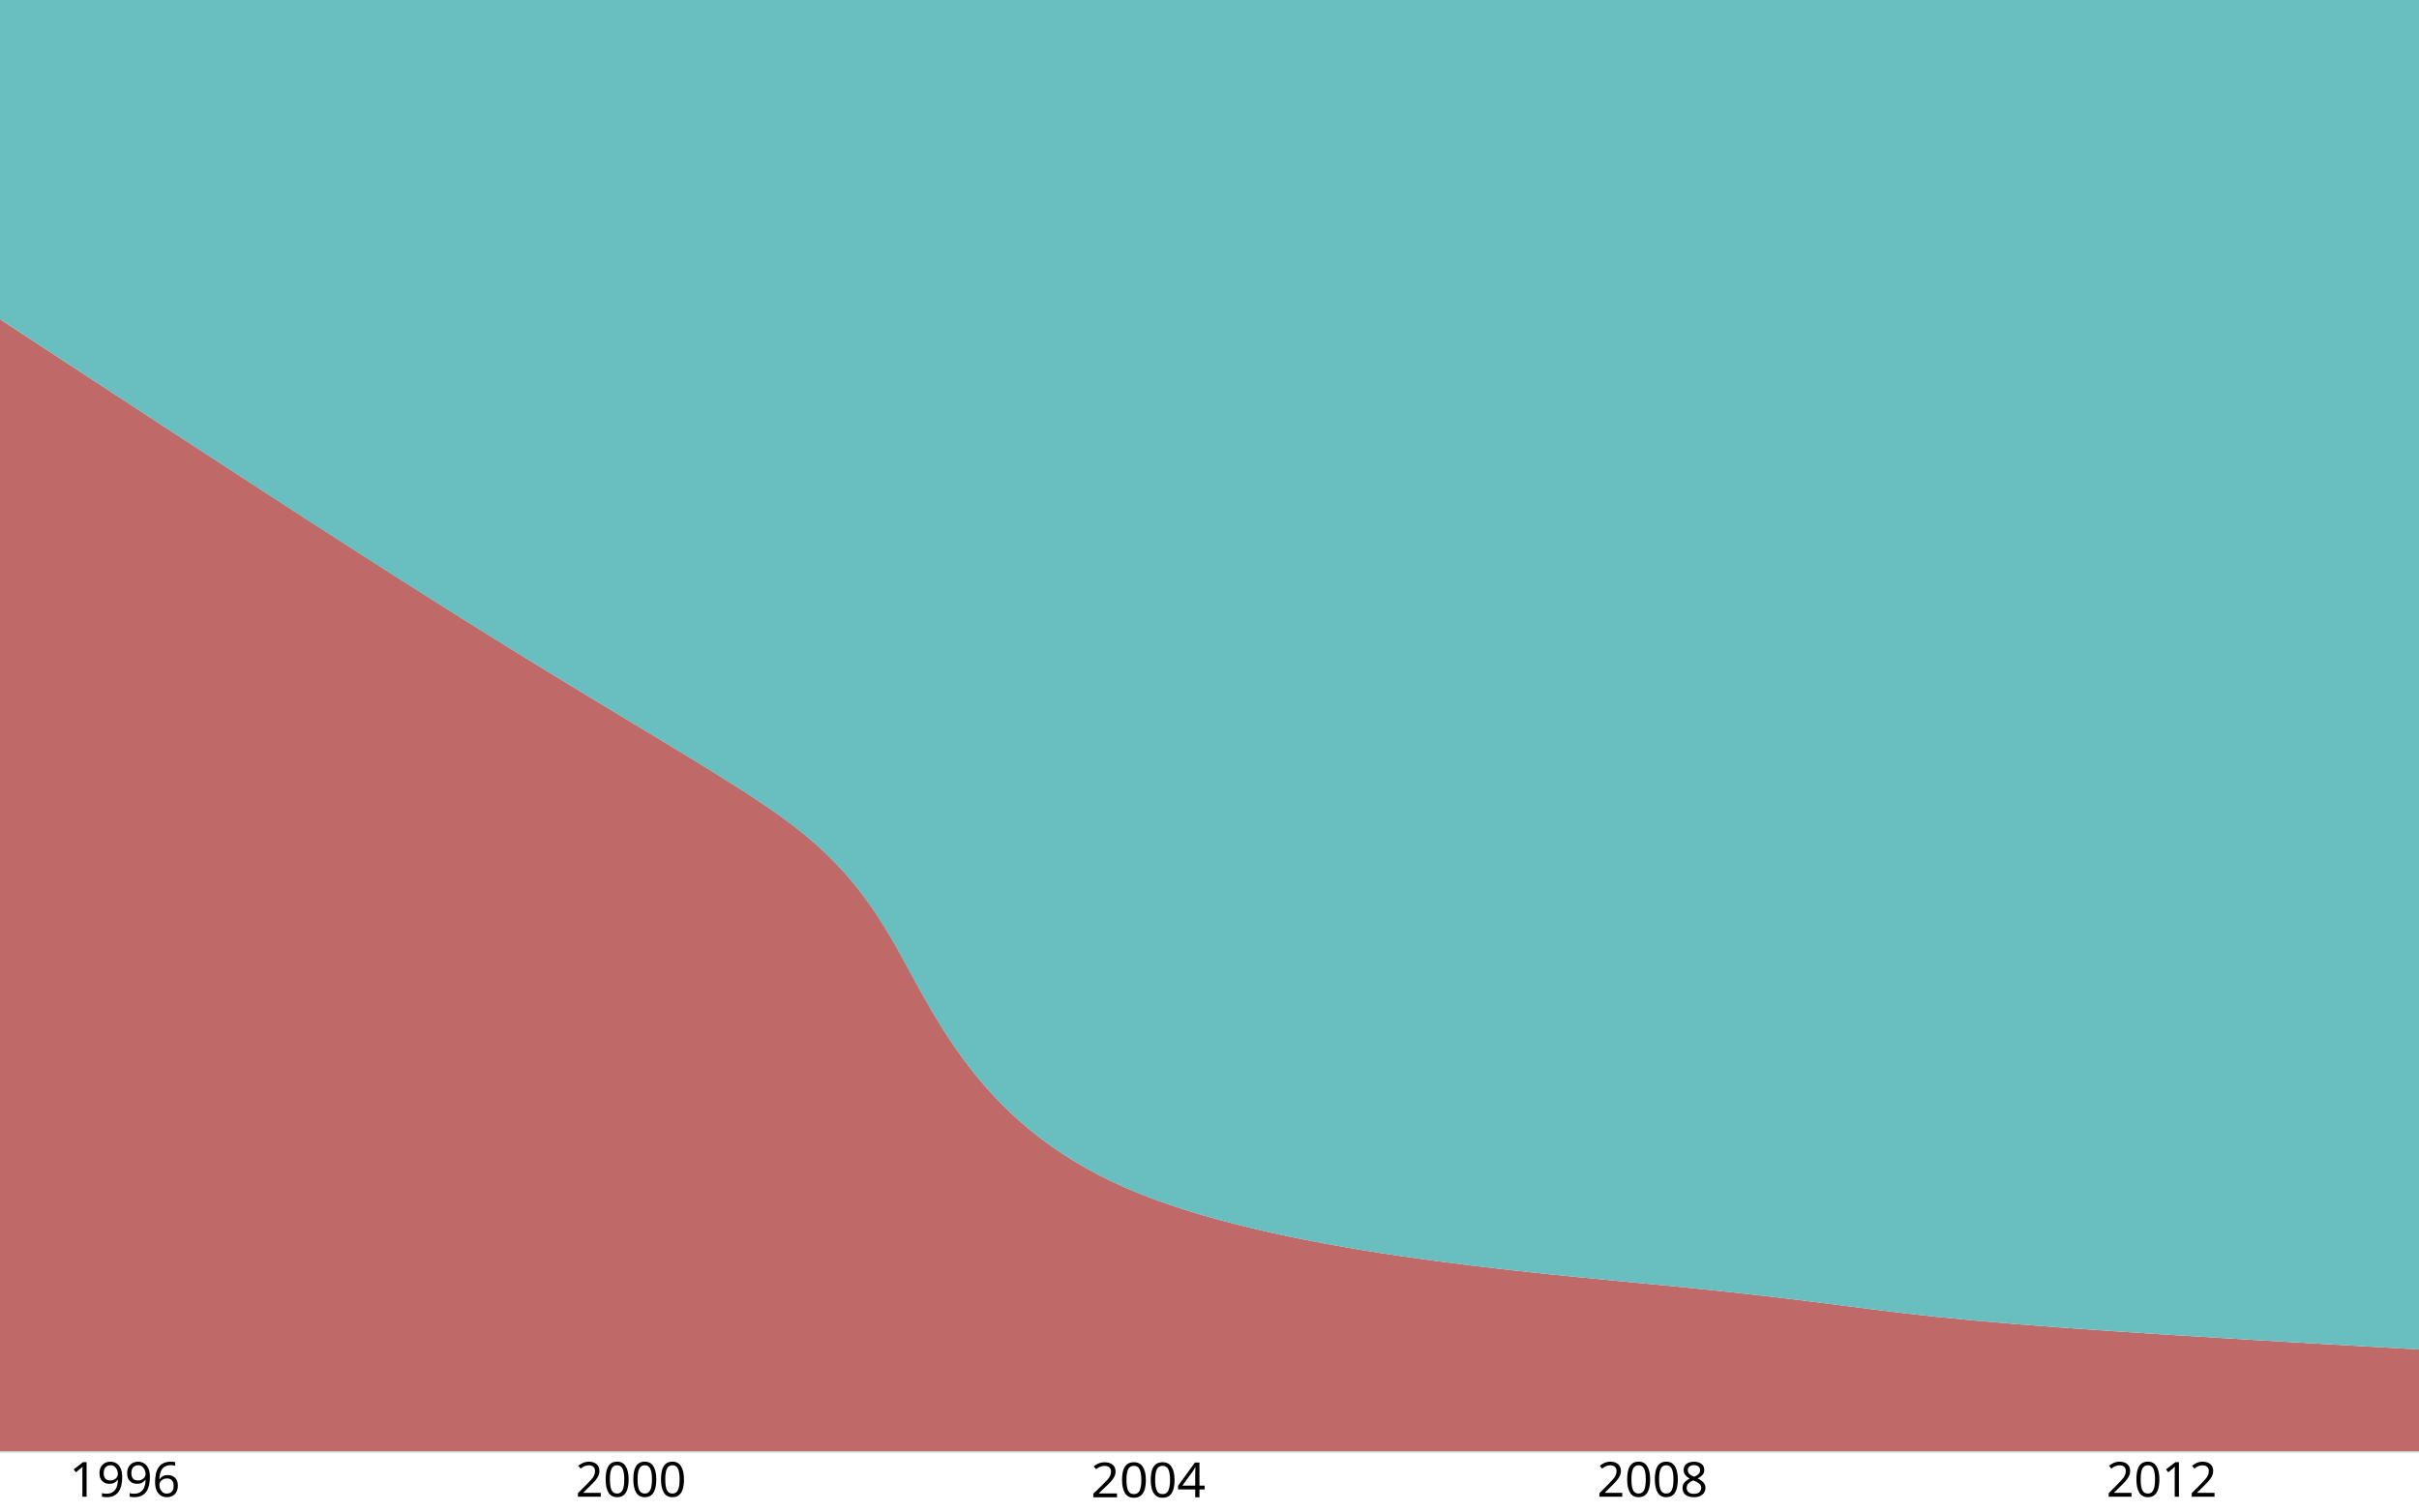
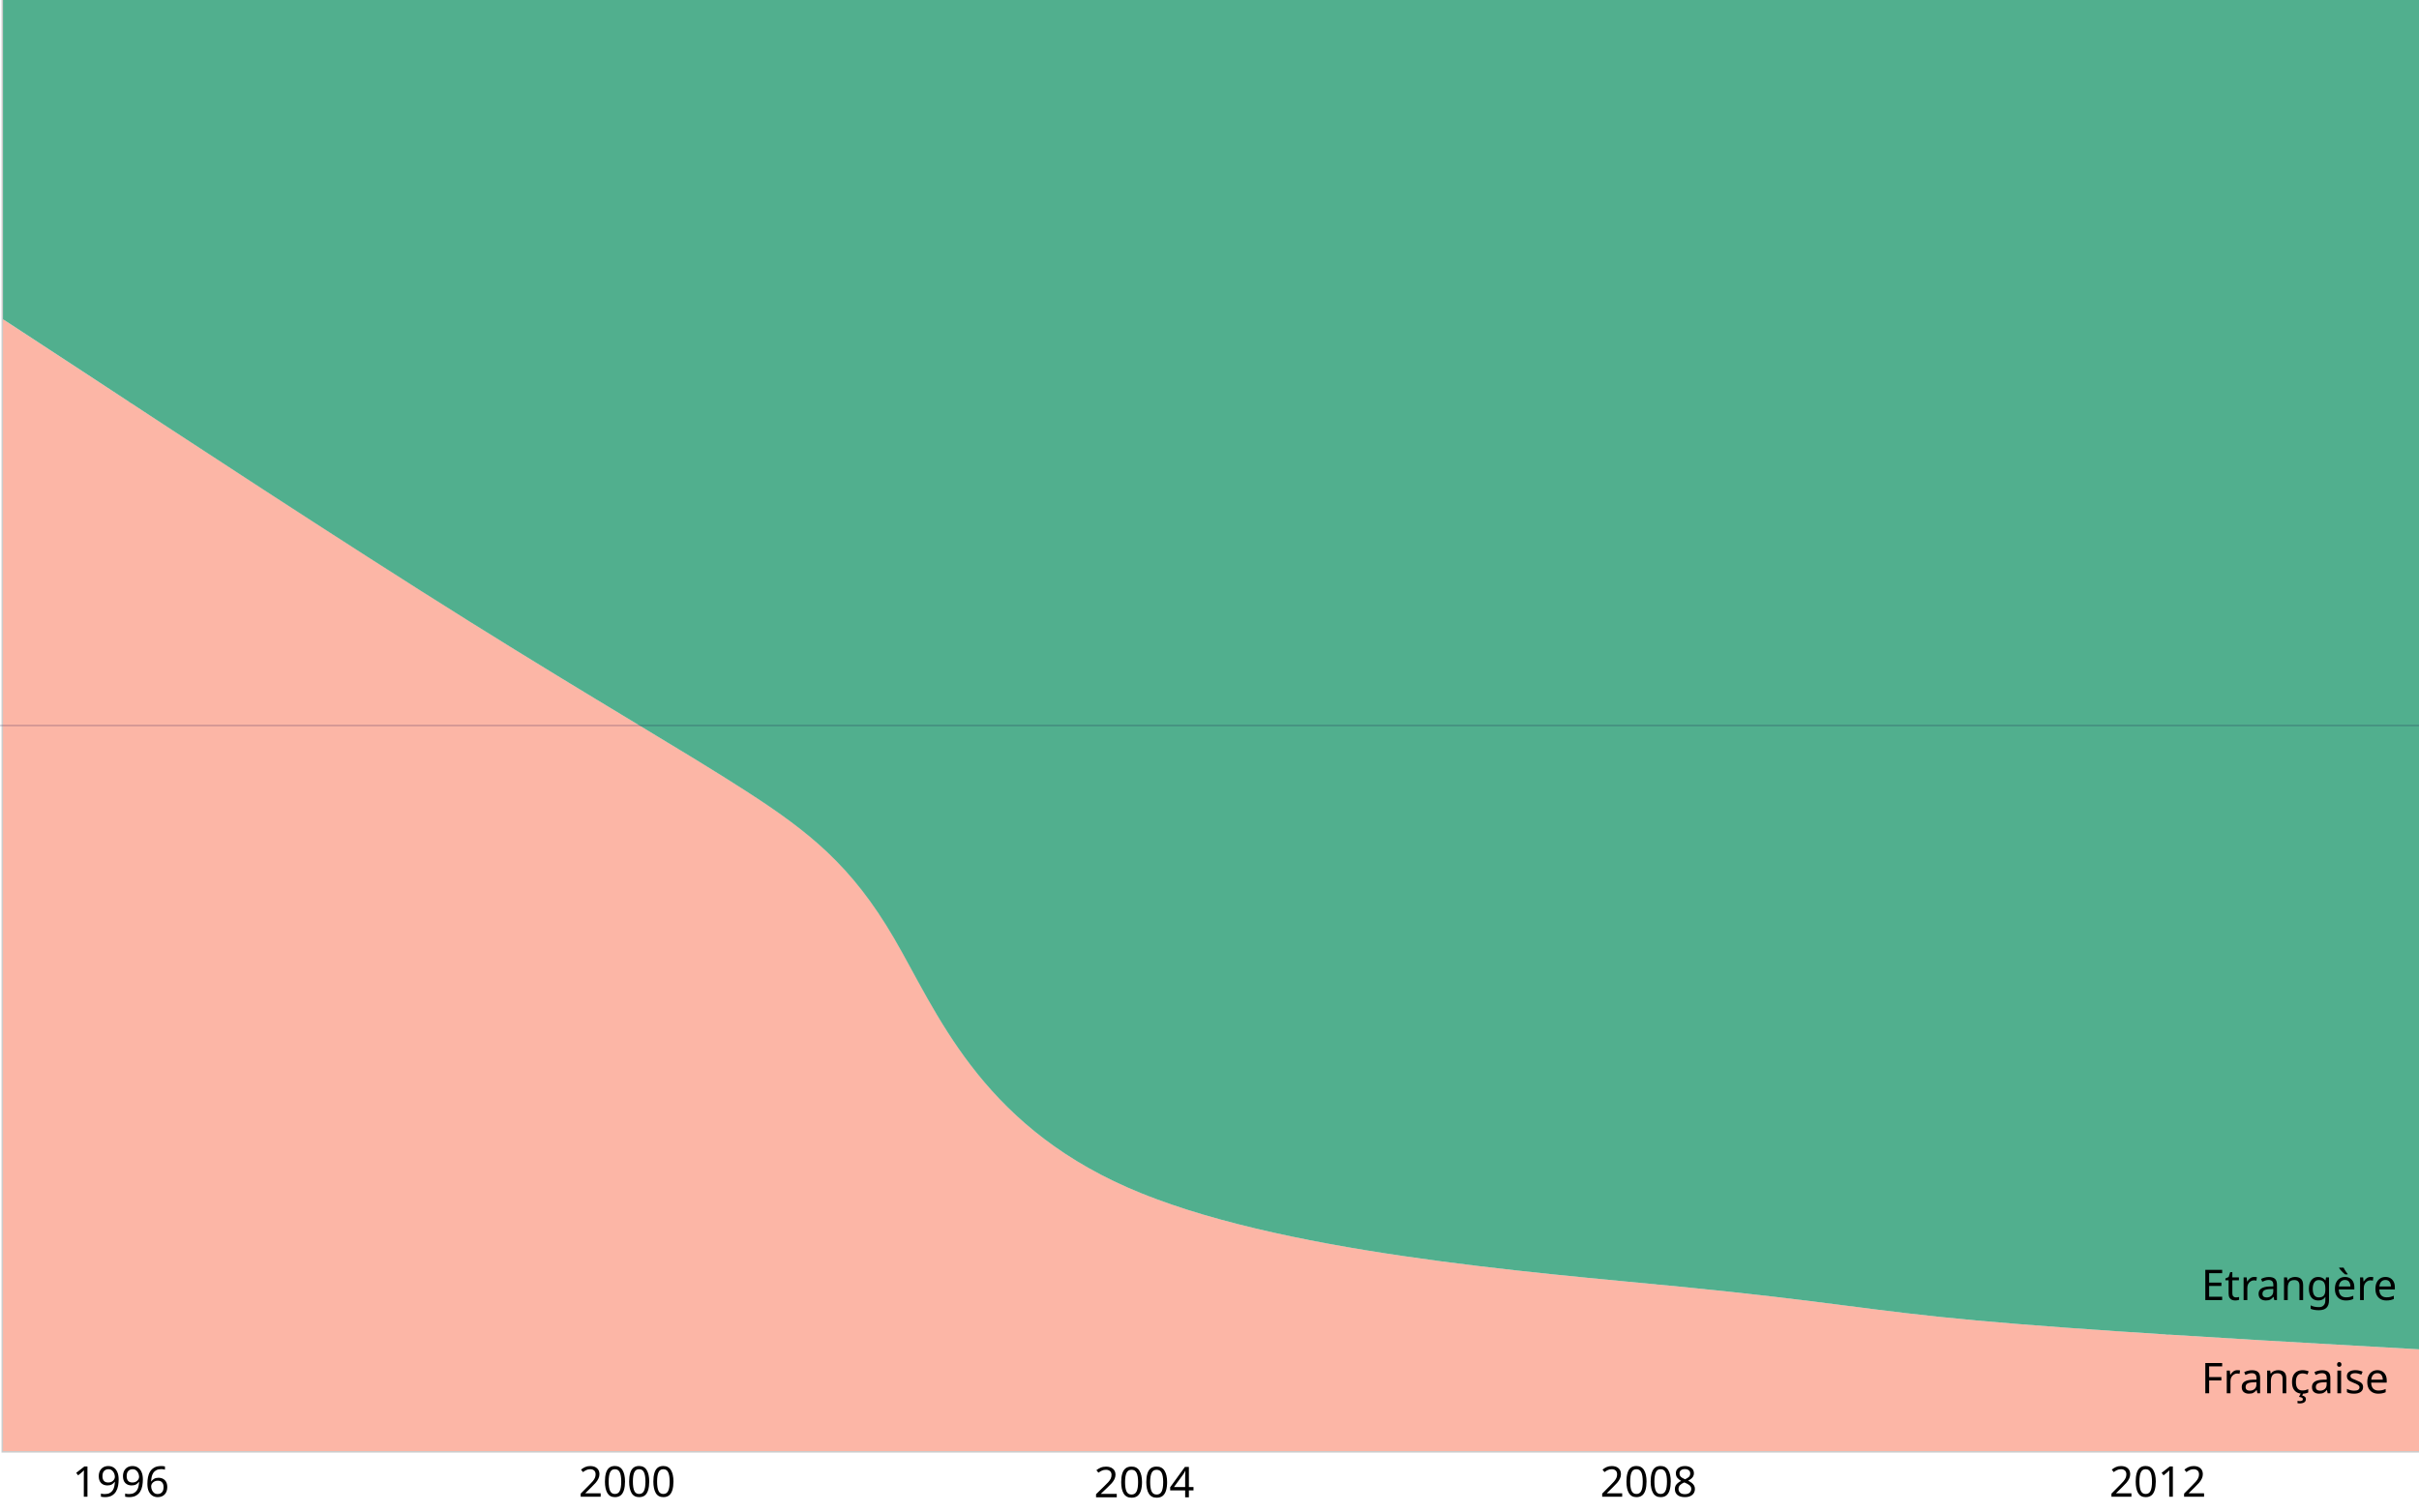
<svg xmlns="http://www.w3.org/2000/svg" version="1.1" id="Calque_1" x="0px" y="0px" viewBox="0 0 800 500" style="enable-background:new 0 0 800 500;" xml:space="preserve">
  <style type="text/css">
	.st0{fill:none;stroke:#CCCCCC;}
- 	.st1{font-family:'ArialMT';}
- 	.st2{font-size:16px;}
- 	.st3{fill:#BF6969;}
- 	.st4{fill:#69BFBF;}
+ 	.st1{font-family:'Arial-BoldMT';}
+ 	.st2{font-size:14px;}
+ 	.st3{fill:#FCB6A6;}
+ 	.st4{fill:none;}
+ 	.st5{font-family:'Arial-ItalicMT';}
+ 	.st6{fill:#51AF8E;}
+ 	.st7{opacity:0.4;fill:none;stroke:#0E0043;stroke-width:0.25;}
</style>
  <g>
    <g transform="translate(0,480)">
      <g transform="translate(42.07493,0)">
-         <line class="st0" x1="0" y1="0" x2="0" y2="-480" />
-         <text transform="matrix(1 0 0 1 -19.1231 15.1)" class="st1 st2">1996</text>
+         <line class="st0" x1="1" y1="0" x2="1" y2="-480" />
+         <text transform="matrix(1 0 0 1 -18.1231 15.1)" class="st1 st2">1996</text>
      </g>
      <g transform="translate(210.4899,0)">
-         <line class="st0" x1="0" y1="0" x2="0" y2="-480" />
-         <text transform="matrix(1 0 0 1 -20.123 15.1)" class="st1 st2">2000</text>
+         <line class="st0" x1="1" y1="0" x2="1" y2="-480" />
+         <text transform="matrix(1 0 0 1 -19.123 15.1)" class="st1 st2">2000</text>
      </g>
      <g transform="translate(378.9049,0)">
-         <line class="st0" x1="0" y1="0" x2="0" y2="-480" />
-         <text transform="matrix(1.0367 0 0 1 -18.1232 15.2891)" class="st1 st2">2004</text>
+         <line class="st0" x1="1" y1="0" x2="1" y2="-480" />
+         <text transform="matrix(1.0367 0 0 1 -17.1227 15.2891)" class="st1 st2">2004</text>
      </g>
      <g transform="translate(547.3199,0)">
-         <line class="st0" x1="0" y1="0" x2="0" y2="-480" />
-         <text transform="matrix(1 0 0 1 -19.123 15.1)" class="st1 st2">2008</text>
+         <line class="st0" x1="1" y1="0" x2="1" y2="-480" />
+         <text transform="matrix(1 0 0 1 -18.123 15.1)" class="st1 st2">2008</text>
      </g>
      <g transform="translate(715.7349,0)">
-         <line class="st0" x1="0" y1="0" x2="0" y2="-480" />
-         <text transform="matrix(1 0 0 1 -19.123 15.1)" class="st1 st2">2012</text>
+         <line class="st0" x1="1" y1="0" x2="1" y2="-480" />
+         <text transform="matrix(1 0 0 1 -18.123 15.1)" class="st1 st2">2012</text>
      </g>
-       <path class="st0" d="M0-480V0h800v-480" />
+       <path class="st0" d="M1-480V0h800v-480" />
    </g>
-     <path class="st3" d="M0,105.6L28.1,124c28.1,18.4,84.2,55.2,126.3,81.6s70.2,42.4,91.3,56c21.1,13.6,35.1,24.8,49.1,48.8   c14,24,28,60.8,77.2,82.4c49.1,21.6,133.4,28,182.5,32.8c49.1,4.8,63.2,8,98.2,11.2c35.1,3.2,91.2,6.4,119.3,8l28.1,1.6V480h-28.1   c-28.1,0-84.2,0-119.3,0c-35.1,0-49.1,0-98.2,0c-49.1,0-133.4,0-182.5,0s-63.2,0-77.2,0c-14,0-28,0-49.1,0c-21.1,0-49.1,0-91.3,0   s-98.3,0-126.3,0H0V105.6z" />
-     <path class="st4" d="M0,0h28.1c28.1,0,84.2,0,126.3,0s70.2,0,91.3,0c21.1,0,35.1,0,49.1,0c14,0,28,0,77.2,0s133.4,0,182.5,0   c49.1,0,63.2,0,98.2,0c35.1,0,91.2,0,119.3,0H800v446.4l-28.1-1.6c-28.1-1.6-84.2-4.8-119.3-8c-35.1-3.2-49.1-6.4-98.2-11.2   c-49.1-4.8-133.4-11.2-182.5-32.8c-49.1-21.6-63.2-58.4-77.2-82.4c-14-24-28-35.2-49.1-48.8c-21.1-13.6-49.1-29.6-91.3-56   S56.1,142.4,28.1,124L0,105.6V0z" />
+     <path class="st3" d="M1,105.6L29.1,124c28.1,18.4,84.2,55.2,126.3,81.6s70.2,42.4,91.3,56s35.1,24.8,49.1,48.8s28,60.8,77.2,82.4   c49.1,21.6,133.4,28,182.5,32.8s63.2,8,98.2,11.2c35.1,3.2,91.2,6.4,119.3,8l28.1,1.6V480H773c-28.1,0-84.2,0-119.3,0   s-49.1,0-98.2,0s-133.4,0-182.5,0s-63.2,0-77.2,0s-28,0-49.1,0s-49.1,0-91.3,0s-98.3,0-126.3,0H1V105.6z" />
+     <rect x="728" y="450.9" class="st4" width="92.1" height="16.4" />
+     <text transform="matrix(1 0 0 1 727.9698 460.8807)" class="st5 st2">Française</text>
+     <path class="st6" d="M1,0h28.1c28.1,0,84.2,0,126.3,0s70.2,0,91.3,0s35.1,0,49.1,0s28,0,77.2,0s133.4,0,182.5,0s63.2,0,98.2,0   c35.1,0,91.2,0,119.3,0h28v446.4l-28.1-1.6c-28.1-1.6-84.2-4.8-119.3-8s-49.1-6.4-98.2-11.2c-49.1-4.8-133.4-11.2-182.5-32.8   c-49.1-21.6-63.2-58.4-77.2-82.4s-28-35.2-49.1-48.8c-21.1-13.6-49.1-29.6-91.3-56S57.1,142.4,29.1,124L1,105.6V0z" />
+     <rect x="728" y="420" class="st4" width="92.1" height="16.4" />
+     <text transform="matrix(1 0 0 1 727.9698 430.0498)" class="st5 st2">Etrangère</text>
  </g>
+   <line class="st7" x1="801.1" y1="240" x2="0" y2="240" />
</svg>
